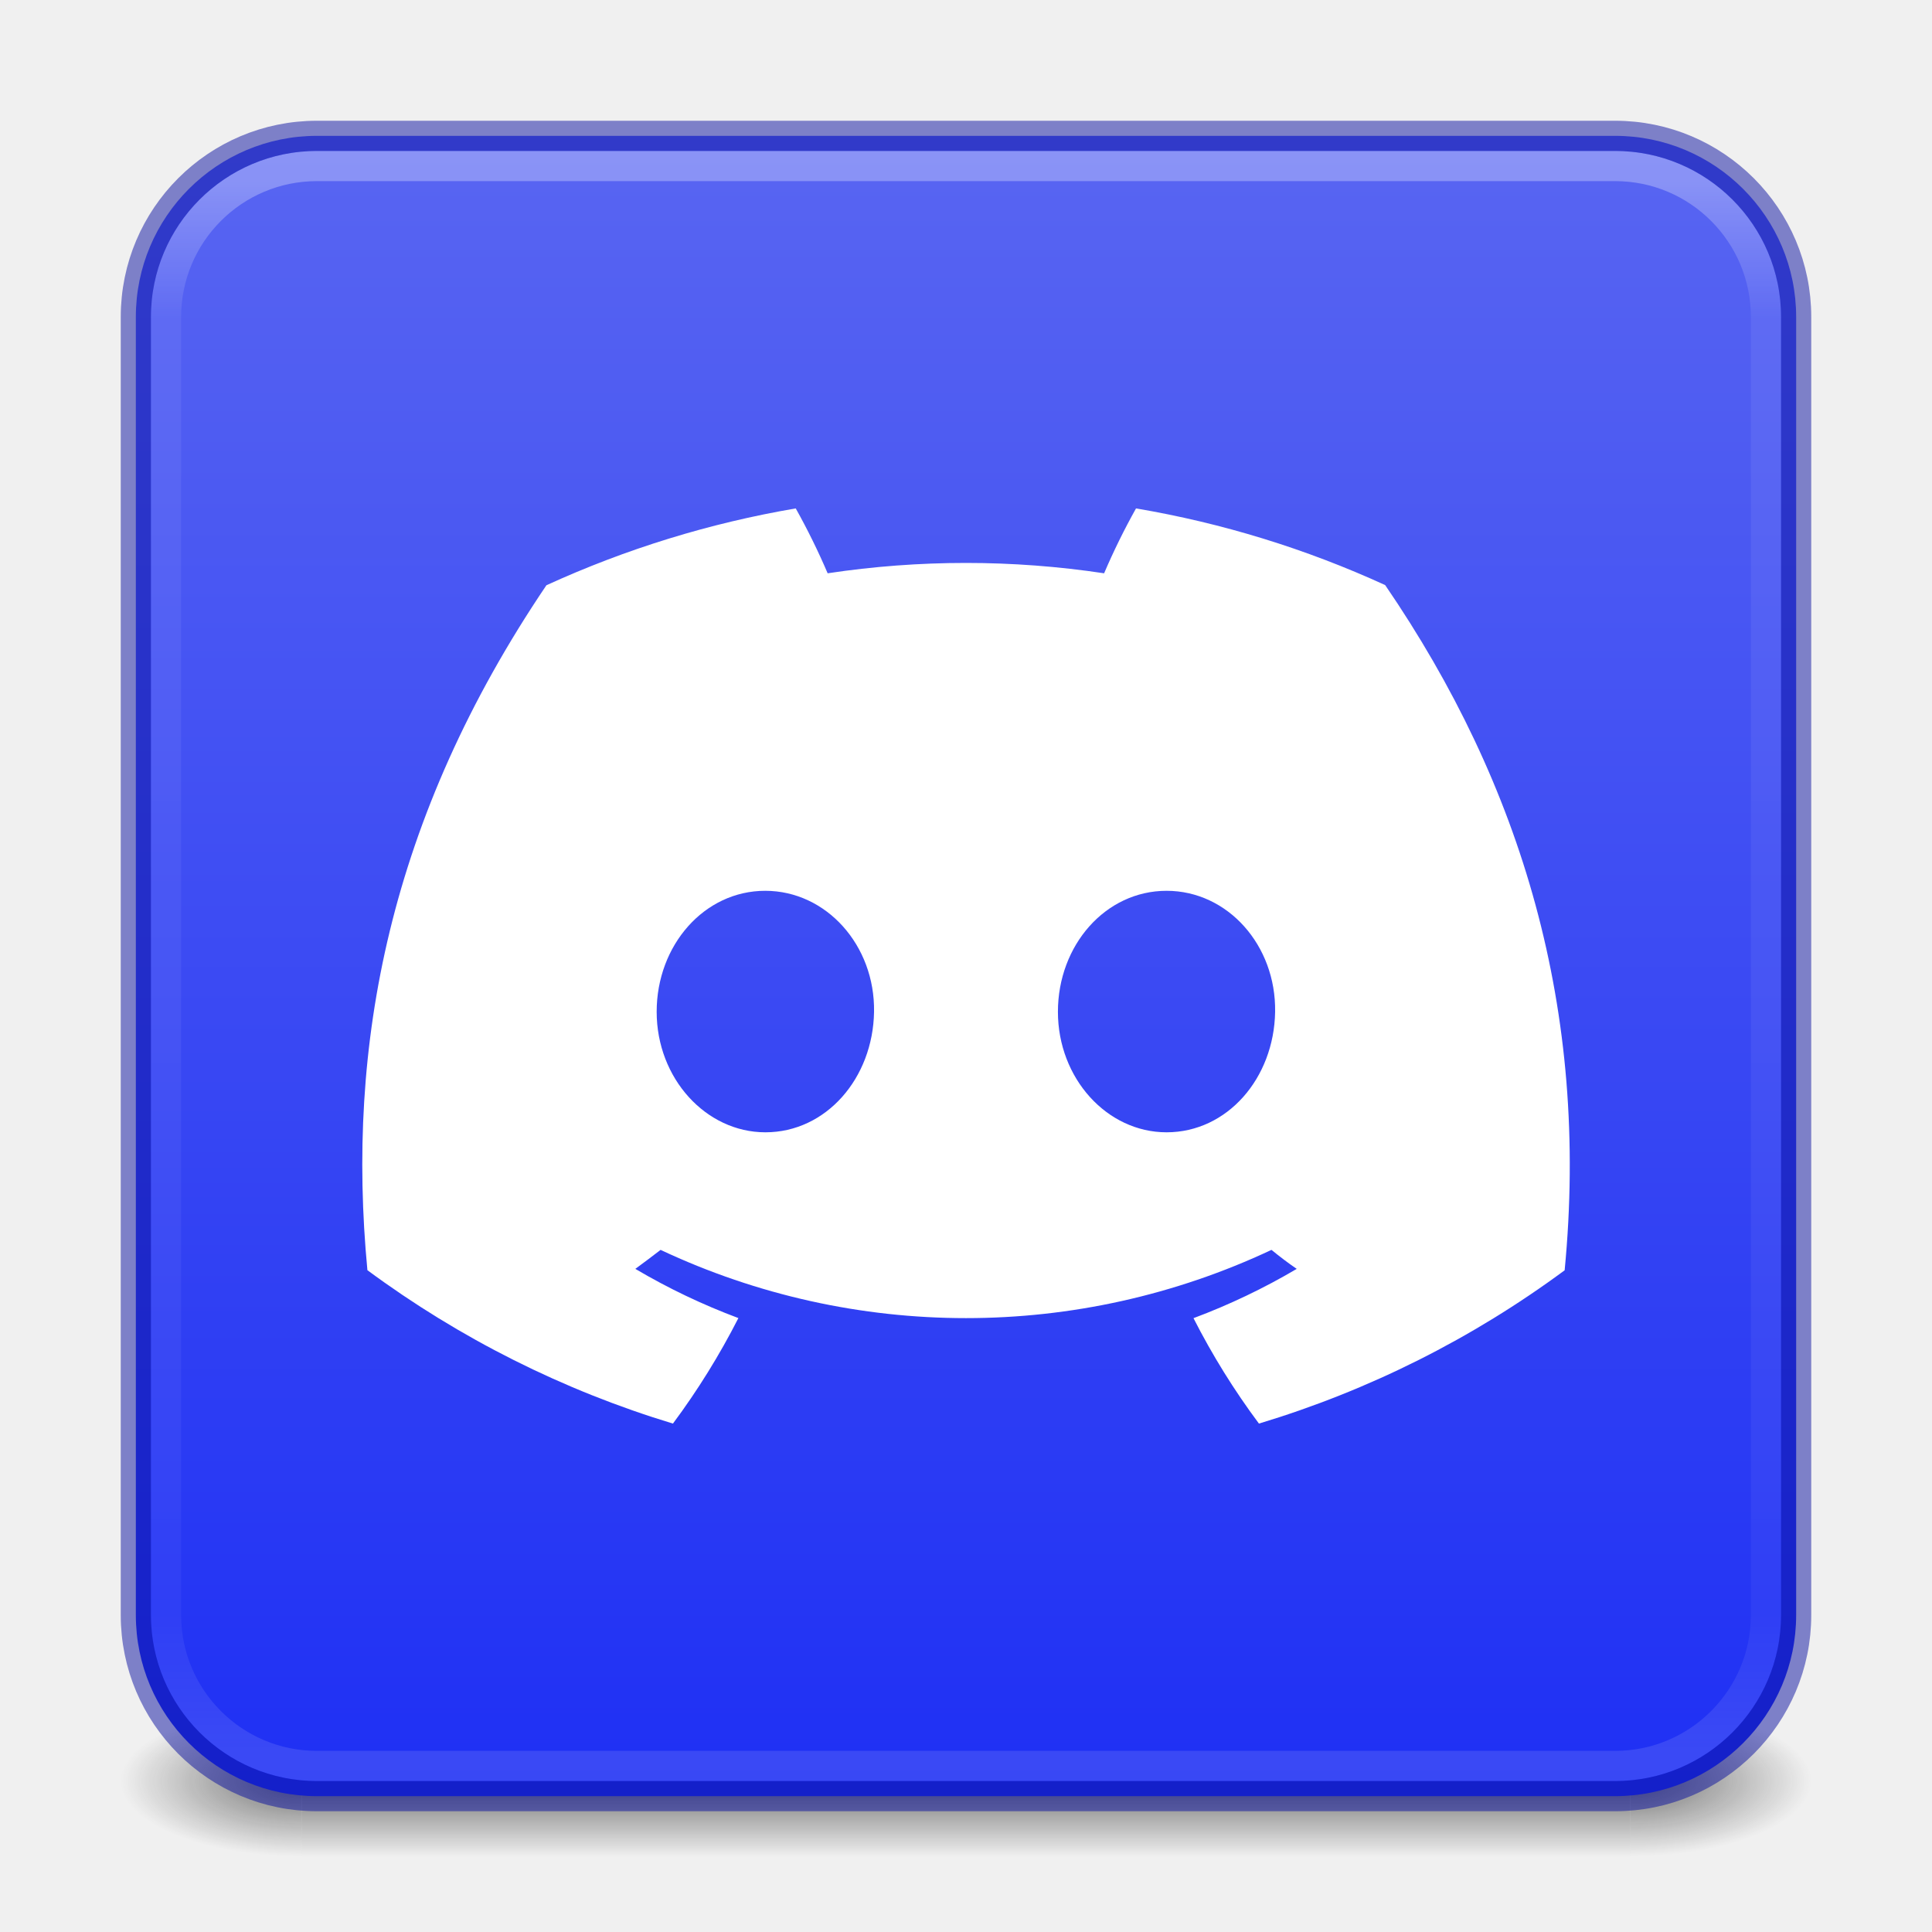
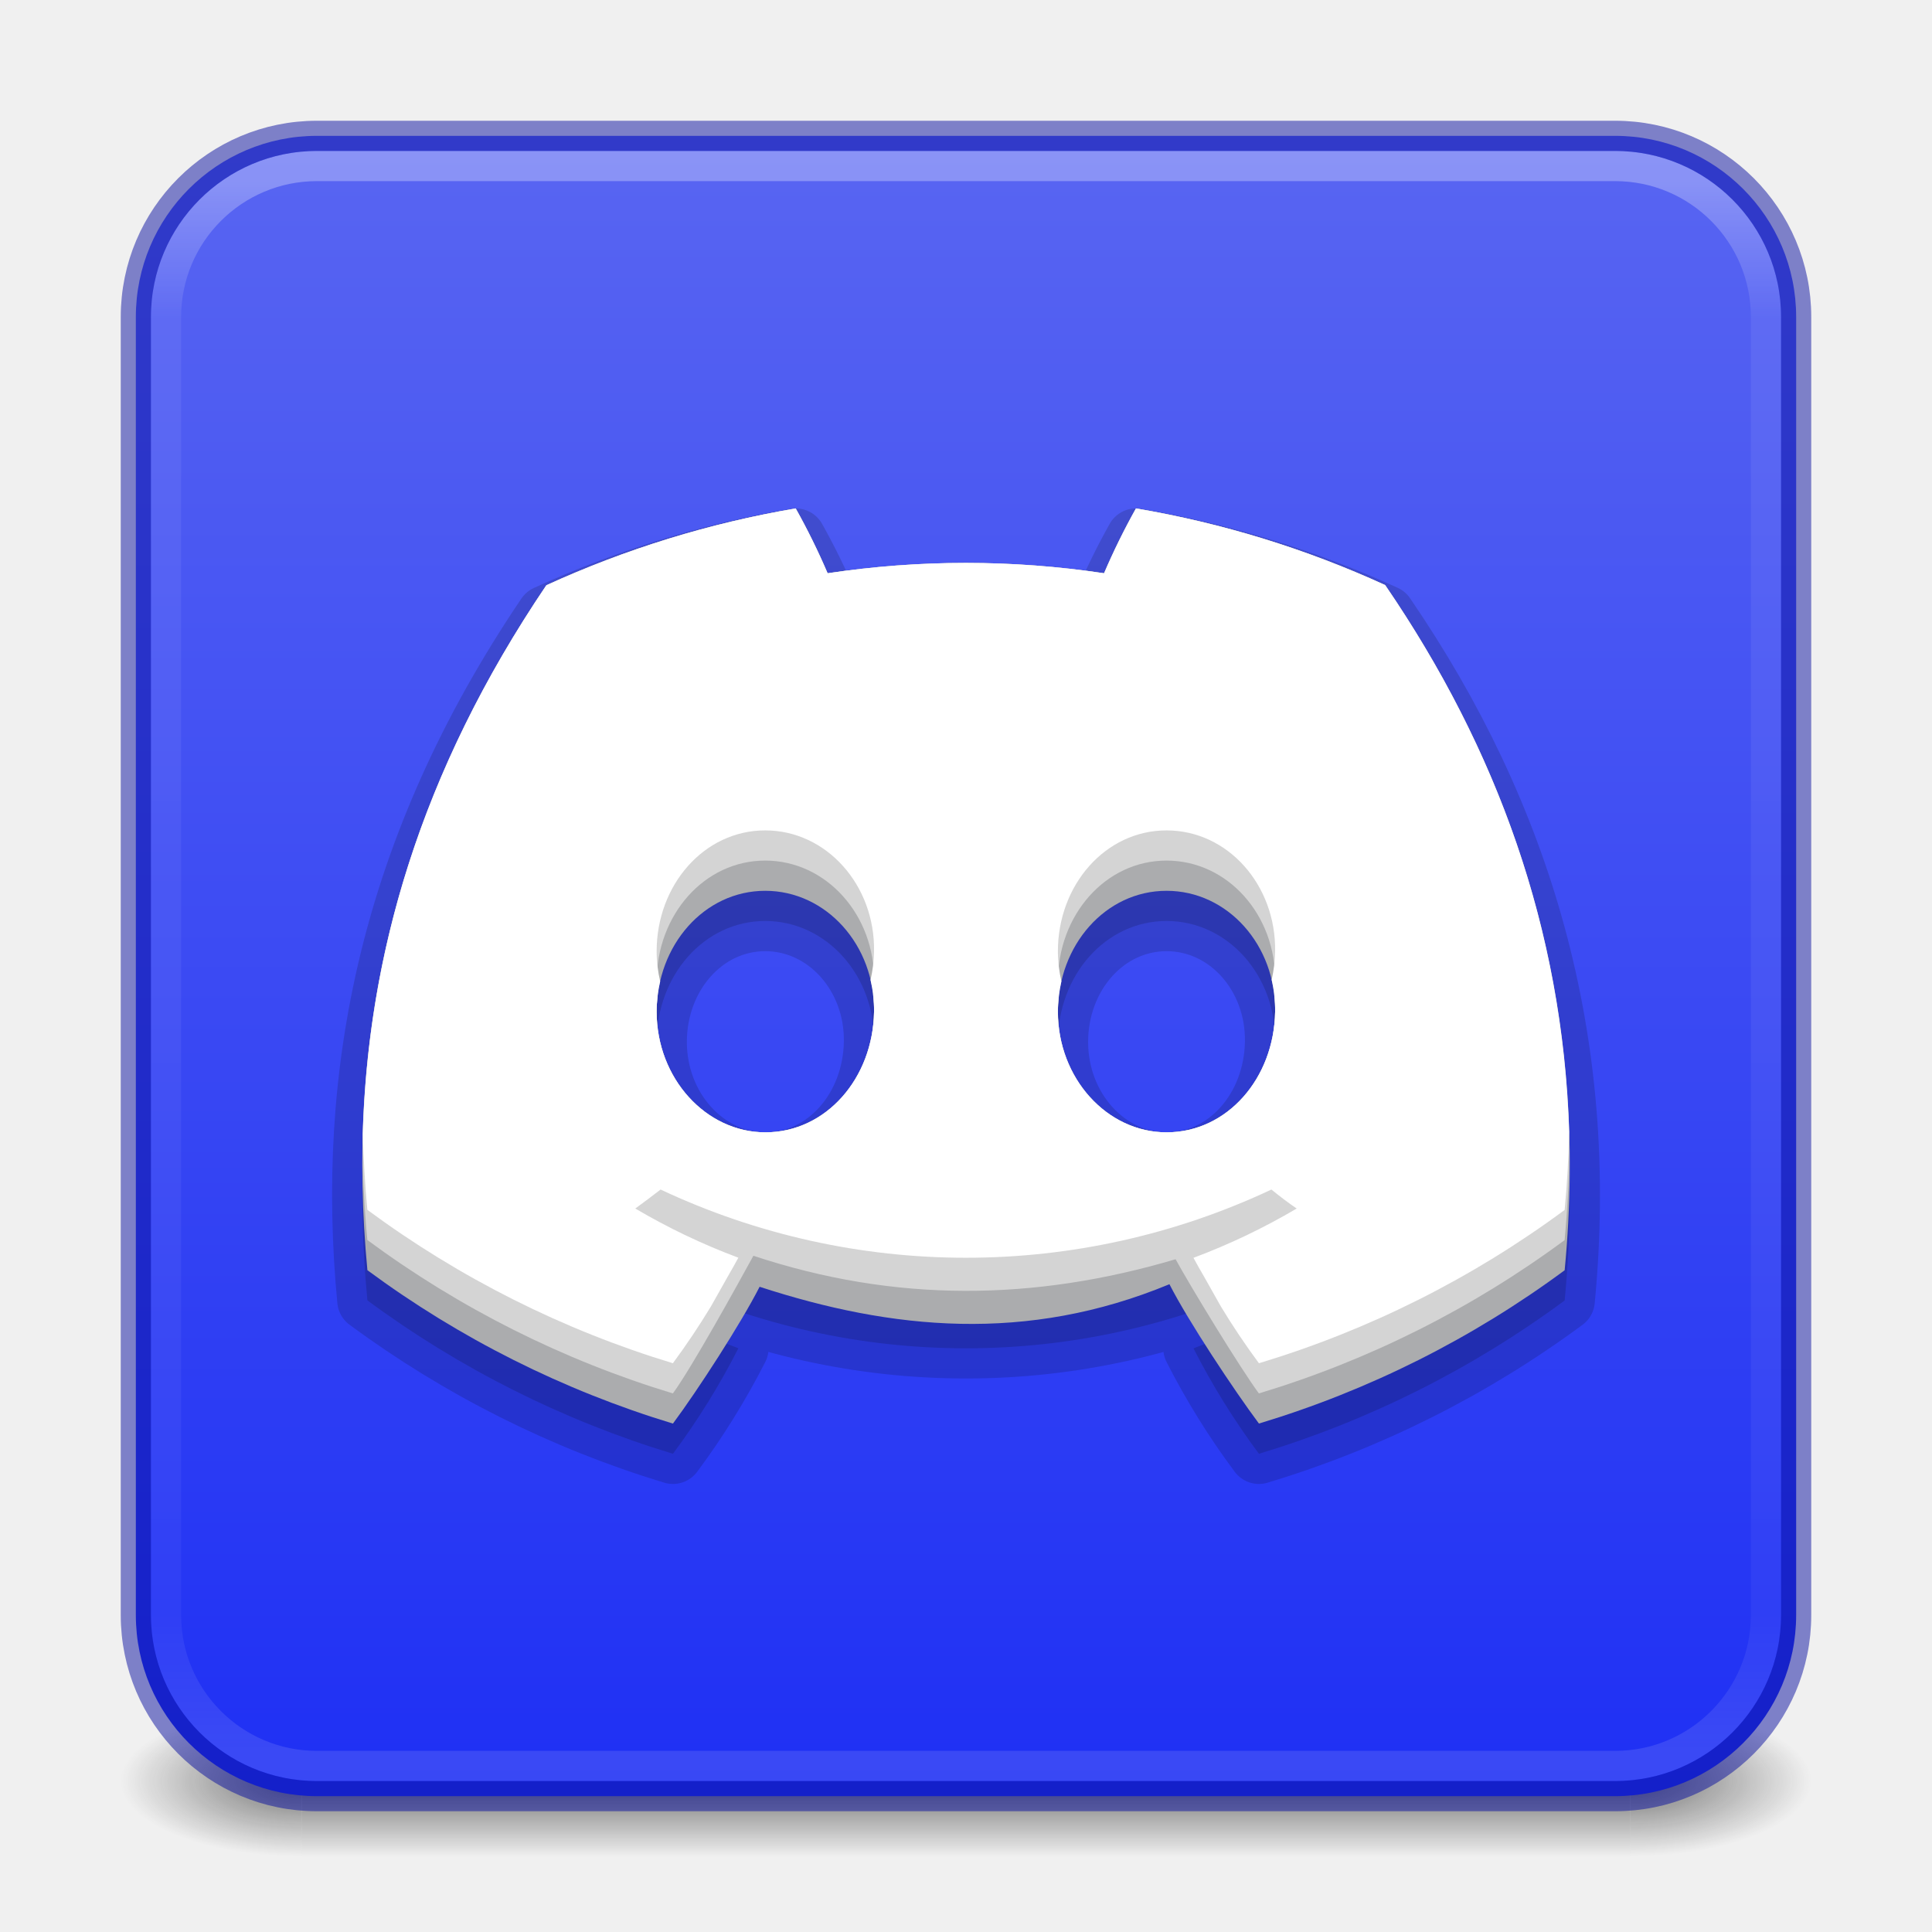
<svg xmlns="http://www.w3.org/2000/svg" xmlns:xlink="http://www.w3.org/1999/xlink" width="64" height="64" viewBox="0 0 64 64" fill="none" version="1.1" id="svg4" xml:space="preserve">
  <defs id="defs4">
    <linearGradient y2="42.053" x2="37.962" y1="5.848" x1="37.962" gradientTransform="matrix(1.432432,0,0,1.436283,-2.378375,-2.399544)" gradientUnits="userSpaceOnUse" id="linearGradient3904" xlink:href="#linearGradient4270" />
    <linearGradient id="linearGradient4270">
      <stop id="stop4272" style="stop-color:#ffffff;stop-opacity:1" offset="0" />
      <stop id="stop4274" style="stop-color:#ffffff;stop-opacity:0.235" offset="0.087" />
      <stop id="stop4276" style="stop-color:#ffffff;stop-opacity:0.157" offset="0.913" />
      <stop id="stop4278" style="stop-color:#ffffff;stop-opacity:0.392" offset="1" />
    </linearGradient>
    <linearGradient id="linearGradient3688-166-749-654">
      <stop offset="0" style="stop-color:#181818;stop-opacity:1" id="stop3088" />
      <stop offset="1" style="stop-color:#181818;stop-opacity:0" id="stop3090" />
    </linearGradient>
    <linearGradient id="linearGradient3702-501-757-795">
      <stop offset="0" style="stop-color:#181818;stop-opacity:0" id="stop3100" />
      <stop offset="0.5" style="stop-color:#181818;stop-opacity:1" id="stop3102" />
      <stop offset="1" style="stop-color:#181818;stop-opacity:0" id="stop3104" />
    </linearGradient>
    <radialGradient cx="4.993" cy="43.5" r="2.5" fx="4.993" fy="43.5" id="radialGradient3337-2-2" xlink:href="#linearGradient3688-166-749-654" gradientUnits="userSpaceOnUse" gradientTransform="matrix(2.404541,0,0,1,41.98575,15.5)" />
    <radialGradient cx="4.993" cy="43.5" r="2.5" fx="4.993" fy="43.5" id="radialGradient3339-1-4" xlink:href="#linearGradient3688-166-749-654" gradientUnits="userSpaceOnUse" gradientTransform="matrix(2.404541,0,0,1,-22.01424,-102.5)" />
    <linearGradient x1="25.058" y1="47.028" x2="25.058" y2="39.999" id="linearGradient6394" xlink:href="#linearGradient3702-501-757-795" gradientUnits="userSpaceOnUse" gradientTransform="matrix(1.571429,0,0,0.7142857,-5.714285,27.92857)" />
    <linearGradient xlink:href="#linearGradient2" id="linearGradient899" x1="31.781" y1="4.927" x2="31.781" y2="59.148" gradientUnits="userSpaceOnUse" />
    <linearGradient id="linearGradient2">
      <stop style="stop-color:#5865f2;stop-opacity:1;" offset="0" id="stop3-3" />
      <stop style="stop-color:#1f30f4;stop-opacity:1;" offset="1" id="stop4-5" />
    </linearGradient>
    <style id="style1">.g{fill:#000;}.g,.h,.i{stroke-width:0px;}.h{fill:url(#e);}.i{fill:#fff;}</style>
    <style id="style1-6">.cls-1{fill:#fff;}</style>
+     <style id="style1-67">.cls-1{fill:#fff;}</style>
  </defs>
  <g id="g866">
    <rect style="opacity:0.6;fill:url(#radialGradient3337-2-2);fill-opacity:1;stroke:none;stroke-width:1.062" id="rect2801-5-5-7-9" y="56.5" x="54" height="5" width="6" />
    <rect style="opacity:0.6;fill:url(#radialGradient3339-1-4);fill-opacity:1;stroke:none;stroke-width:1.062" id="rect3696-3-0-3-7" transform="scale(-1)" y="-61.5" x="-10" height="5" width="6" />
    <rect style="opacity:0.6;fill:url(#linearGradient6394);fill-opacity:1;stroke:none;stroke-width:1.062" id="rect3700-5-6-8-4" y="56.5" x="10" height="5" width="44" />
  </g>
  <rect width="55" height="55" rx="6" ry="6" x="4.5" y="4.5" id="rect5505-21-3-8-5-2-9" style="color:#000000;display:inline;overflow:visible;visibility:visible;fill:url(#linearGradient899);fill-opacity:1;fill-rule:nonzero;stroke:none;stroke-width:1;marker:none;enable-background:accumulate" />
+   <path class="cls-1" d="M 45.884,20.381 A 33.082,33.082 0 0 0 37.632,17.842 a 22.671,22.671 0 0 0 -1.057,2.149 30.731,30.731 0 0 0 -9.158,0 22.769,22.769 0 0 0 -1.057,-2.149 33.314,33.314 0 0 0 -8.259,2.545 c -5.223,7.727 -6.638,15.262 -5.93,22.69 v 0 a 33.264,33.264 0 0 0 10.121,5.081 24.445,24.445 0 0 0 2.168,-3.495 21.526,21.526 0 0 1 -3.414,-1.63 c 0.286,-0.208 0.566,-0.422 0.837,-0.629 a 23.775,23.775 0 0 0 20.236,0 c 0.274,0.223 0.554,0.437 0.837,0.629 a 21.608,21.608 0 0 1 -3.42,1.633 24.225,24.225 0 0 0 2.168,3.492 33.113,33.113 0 0 0 10.127,-5.078 v 0 C 52.661,34.466 50.411,27 45.884,20.381 Z M 25.355,38.509 c -1.973,0 -3.602,-1.79 -3.602,-3.992 0,-2.202 1.573,-4.008 3.596,-4.008 2.023,0 3.64,1.806 3.605,4.008 -0.035,2.202 -1.589,3.992 -3.599,3.992 z m 13.289,0 c -1.976,0 -3.599,-1.79 -3.599,-3.992 0,-2.202 1.573,-4.008 3.599,-4.008 2.026,0 3.631,1.806 3.596,4.008 -0.035,2.202 -1.586,3.992 -3.596,3.992 z" id="path2" style="opacity:0.151;fill:#000000;fill-opacity:1;stroke-width:2;stroke:#000000;stroke-opacity:1;stroke-dasharray:none;stroke-linejoin:round" />
+   <path class="cls-1" d="M 45.884,20.381 A 33.082,33.082 0 0 0 37.632,17.842 a 22.671,22.671 0 0 0 -1.057,2.149 30.731,30.731 0 0 0 -9.158,0 22.769,22.769 0 0 0 -1.057,-2.149 33.314,33.314 0 0 0 -8.259,2.545 c -5.223,7.727 -6.638,15.262 -5.93,22.69 v 0 a 33.264,33.264 0 0 0 10.121,5.081 24.445,24.445 0 0 0 2.168,-3.495 21.526,21.526 0 0 1 -3.414,-1.63 c 0.286,-0.208 0.566,-0.422 0.837,-0.629 a 23.775,23.775 0 0 0 20.236,0 c 0.274,0.223 0.554,0.437 0.837,0.629 a 21.608,21.608 0 0 1 -3.42,1.633 24.225,24.225 0 0 0 2.168,3.492 33.113,33.113 0 0 0 10.127,-5.078 v 0 C 52.661,34.466 50.411,27 45.884,20.381 Z M 25.355,38.509 c -1.973,0 -3.602,-1.79 -3.602,-3.992 0,-2.202 1.573,-4.008 3.596,-4.008 2.023,0 3.64,1.806 3.605,4.008 -0.035,2.202 -1.589,3.992 -3.599,3.992 z m 13.289,0 c -1.976,0 -3.599,-1.79 -3.599,-3.992 0,-2.202 1.573,-4.008 3.599,-4.008 2.026,0 3.631,1.806 3.596,4.008 -0.035,2.202 -1.586,3.992 -3.596,3.992 z" id="path1" style="opacity:0.15;fill:#000000;fill-opacity:1;stroke-width:0.315" />
  <rect style="opacity:0.3;fill:none;stroke:url(#linearGradient3904);stroke-width:1;stroke-linecap:round;stroke-linejoin:round;stroke-miterlimit:4;stroke-dasharray:none;stroke-dashoffset:0;stroke-opacity:1" id="rect6741" y="5.5" x="5.5" ry="5" rx="5" height="53" width="53" />
  <rect style="color:#000000;display:inline;overflow:visible;visibility:visible;opacity:0.5;fill:none;stroke:#0a0f9f;stroke-width:1;stroke-linecap:round;stroke-linejoin:round;stroke-miterlimit:4;stroke-dasharray:none;stroke-dashoffset:0;stroke-opacity:1;marker:none;enable-background:accumulate" id="rect5505-21-9" y="4.5" x="4.5" ry="6" rx="6" height="55" width="55" />
-   <path class="cls-1" d="m 45.884,19.381 a 33.082,33.082 0 0 0 -8.252,-2.539 22.671,22.671 0 0 0 -1.057,2.149 30.731,30.731 0 0 0 -9.158,0 22.769,22.769 0 0 0 -1.057,-2.149 33.314,33.314 0 0 0 -8.259,2.545 c -5.223,7.727 -6.638,15.262 -5.93,22.69 v 0 a 33.264,33.264 0 0 0 10.121,5.081 24.445,24.445 0 0 0 2.168,-3.495 21.526,21.526 0 0 1 -3.414,-1.63 c 0.286,-0.208 0.566,-0.422 0.837,-0.629 a 23.775,23.775 0 0 0 20.236,0 c 0.274,0.223 0.554,0.437 0.837,0.629 a 21.608,21.608 0 0 1 -3.42,1.633 24.225,24.225 0 0 0 2.168,3.492 33.113,33.113 0 0 0 10.127,-5.078 v 0 c 0.831,-8.614 -1.419,-16.08 -5.946,-22.699 z M 25.355,37.509 c -1.973,0 -3.602,-1.79 -3.602,-3.992 0,-2.202 1.573,-4.008 3.596,-4.008 2.023,0 3.64,1.806 3.605,4.008 -0.035,2.202 -1.589,3.992 -3.599,3.992 z m 13.289,0 c -1.976,0 -3.599,-1.79 -3.599,-3.992 0,-2.202 1.573,-4.008 3.599,-4.008 2.026,0 3.631,1.806 3.596,4.008 -0.035,2.202 -1.586,3.992 -3.596,3.992 z" id="path1-2" style="fill:#ffffff;stroke-width:0.315" />
+   <path class="cls-1" d="m 45.884,19.381 c -2.628,-1.203 -5.402,-2.057 -8.252,-2.539 -0.39,0.697 -0.743,1.414 -1.057,2.149 -3.036,-0.457 -6.123,-0.457 -9.158,0 -0.314,-0.734 -0.667,-1.452 -1.057,-2.149 -2.852,0.486 -5.628,1.342 -8.259,2.545 -5.223,7.727 -6.638,15.262 -5.93,22.69 v 0 c 3.058,2.26 6.482,3.978 10.121,5.081 0.819,-1.102 2.248,-3.308 2.871,-4.532 4.375,1.427 8.851,1.874 13.576,-0.085 0.622,1.223 2.144,3.516 2.965,4.616 3.642,-1.098 7.068,-2.816 10.127,-5.078 v 0 c 0.831,-8.614 -1.419,-16.08 -5.946,-22.699 z M 25.355,37.509 c -1.973,0 -3.602,-1.79 -3.602,-3.992 0,-2.202 1.573,-4.008 3.596,-4.008 2.023,0 3.64,1.806 3.605,4.008 -0.035,2.202 -1.589,3.992 -3.599,3.992 z m 13.289,0 c -1.976,0 -3.599,-1.79 -3.599,-3.992 0,-2.202 1.573,-4.008 3.599,-4.008 2.026,0 3.631,1.806 3.596,4.008 -0.035,2.202 -1.586,3.992 -3.596,3.992 z" id="path1-2" style="fill:#abacae;stroke-width:0.315" />
+   <path id="path3" style="fill:#d4d4d4;stroke-width:0.315" class="cls-1" d="m 26.359,16.842 c -2.852,0.486 -5.629,1.342 -8.26,2.545 -4.236,6.267 -5.966,12.407 -6.092,18.467 0.009,1.077 0.06,2.15 0.162,3.223 3.058,2.26 6.482,3.979 10.121,5.082 0.629,-0.858 2.156,-3.628 2.667,-4.56 4.706,1.559 9.302,1.501 13.986,0.115 0.511,0.932 2.129,3.588 2.759,4.445 3.642,-1.098 7.068,-2.816 10.127,-5.078 0.094,-0.978 0.142,-1.94 0.158,-2.889 -0.082,-6.998 -2.272,-13.208 -6.104,-18.811 -2.629,-1.203 -5.403,-2.057 -8.254,-2.539 -0.39,0.697 -0.743,1.414 -1.057,2.148 -3.036,-0.457 -6.123,-0.457 -9.158,0 -0.314,-0.734 -0.667,-1.451 -1.057,-2.148 z m -1.01,11.666 c 2.023,0 3.64,1.806 3.605,4.008 -0.002,0.152 -0.015,0.302 -0.031,0.449 0.02,0.181 0.034,0.363 0.031,0.551 -0.035,2.202 -1.589,3.994 -3.6,3.994 -1.973,0 -3.602,-1.792 -3.602,-3.994 0,-0.17 0.011,-0.335 0.029,-0.5 -0.019,-0.164 -0.029,-0.331 -0.029,-0.5 0,-2.202 1.573,-4.008 3.596,-4.008 z m 13.295,0 c 2.026,0 3.63,1.806 3.596,4.008 -0.002,0.152 -0.013,0.302 -0.029,0.449 0.02,0.181 0.032,0.363 0.029,0.551 -0.035,2.202 -1.585,3.994 -3.596,3.994 -1.976,0 -3.6,-1.792 -3.6,-3.994 0,-0.17 0.013,-0.335 0.031,-0.5 -0.019,-0.164 -0.031,-0.331 -0.031,-0.5 0,-2.202 1.574,-4.008 3.6,-4.008 z" />
+   <path id="path4" style="fill:#ffffff;stroke-width:0.315" class="cls-1" d="m 26.359,16.842 c -2.852,0.486 -5.629,1.342 -8.26,2.545 -4.169,6.168 -5.906,12.213 -6.08,18.18 0.023,0.838 0.071,1.674 0.15,2.51 3.058,2.26 6.482,3.979 10.121,5.082 0.449,-0.607 0.869,-1.235 1.26,-1.881 l 0.559,-0.992 c 0.12,-0.206 0.236,-0.414 0.35,-0.623 -1.184,-0.442 -2.326,-0.987 -3.414,-1.629 0.286,-0.208 0.567,-0.421 0.838,-0.629 6.408,3.013 13.826,3.013 20.234,0 0.274,0.223 0.555,0.437 0.838,0.629 -1.09,0.643 -2.234,1.19 -3.42,1.633 0.113,0.209 0.23,0.416 0.35,0.621 l 0.559,0.992 c 0.39,0.646 0.811,1.273 1.26,1.879 3.642,-1.098 7.068,-2.816 10.127,-5.078 0.085,-0.879 0.129,-1.744 0.15,-2.6 -0.218,-6.709 -2.394,-12.687 -6.096,-18.1 -2.629,-1.203 -5.403,-2.057 -8.254,-2.539 -0.39,0.697 -0.743,1.414 -1.057,2.148 -3.036,-0.457 -6.123,-0.457 -9.158,0 -0.314,-0.734 -0.667,-1.451 -1.057,-2.148 z m -1.01,10.666 c 2.023,0 3.64,1.806 3.605,4.008 -0.005,0.327 -0.048,0.645 -0.117,0.949 0.079,0.336 0.123,0.687 0.117,1.051 -0.035,2.202 -1.589,3.994 -3.6,3.994 -1.973,0 -3.602,-1.792 -3.602,-3.994 0,-0.348 0.043,-0.683 0.117,-1.006 -0.074,-0.318 -0.117,-0.651 -0.117,-0.994 0,-2.202 1.573,-4.008 3.596,-4.008 z m 13.295,0 c 2.026,0 3.63,1.806 3.596,4.008 -0.005,0.326 -0.047,0.642 -0.115,0.945 0.079,0.337 0.121,0.69 0.115,1.055 -0.035,2.202 -1.585,3.994 -3.596,3.994 -1.976,0 -3.6,-1.792 -3.6,-3.994 0,-0.348 0.043,-0.685 0.117,-1.008 -0.074,-0.317 -0.117,-0.65 -0.117,-0.992 0,-2.202 1.574,-4.008 3.6,-4.008 z" />
</svg>
